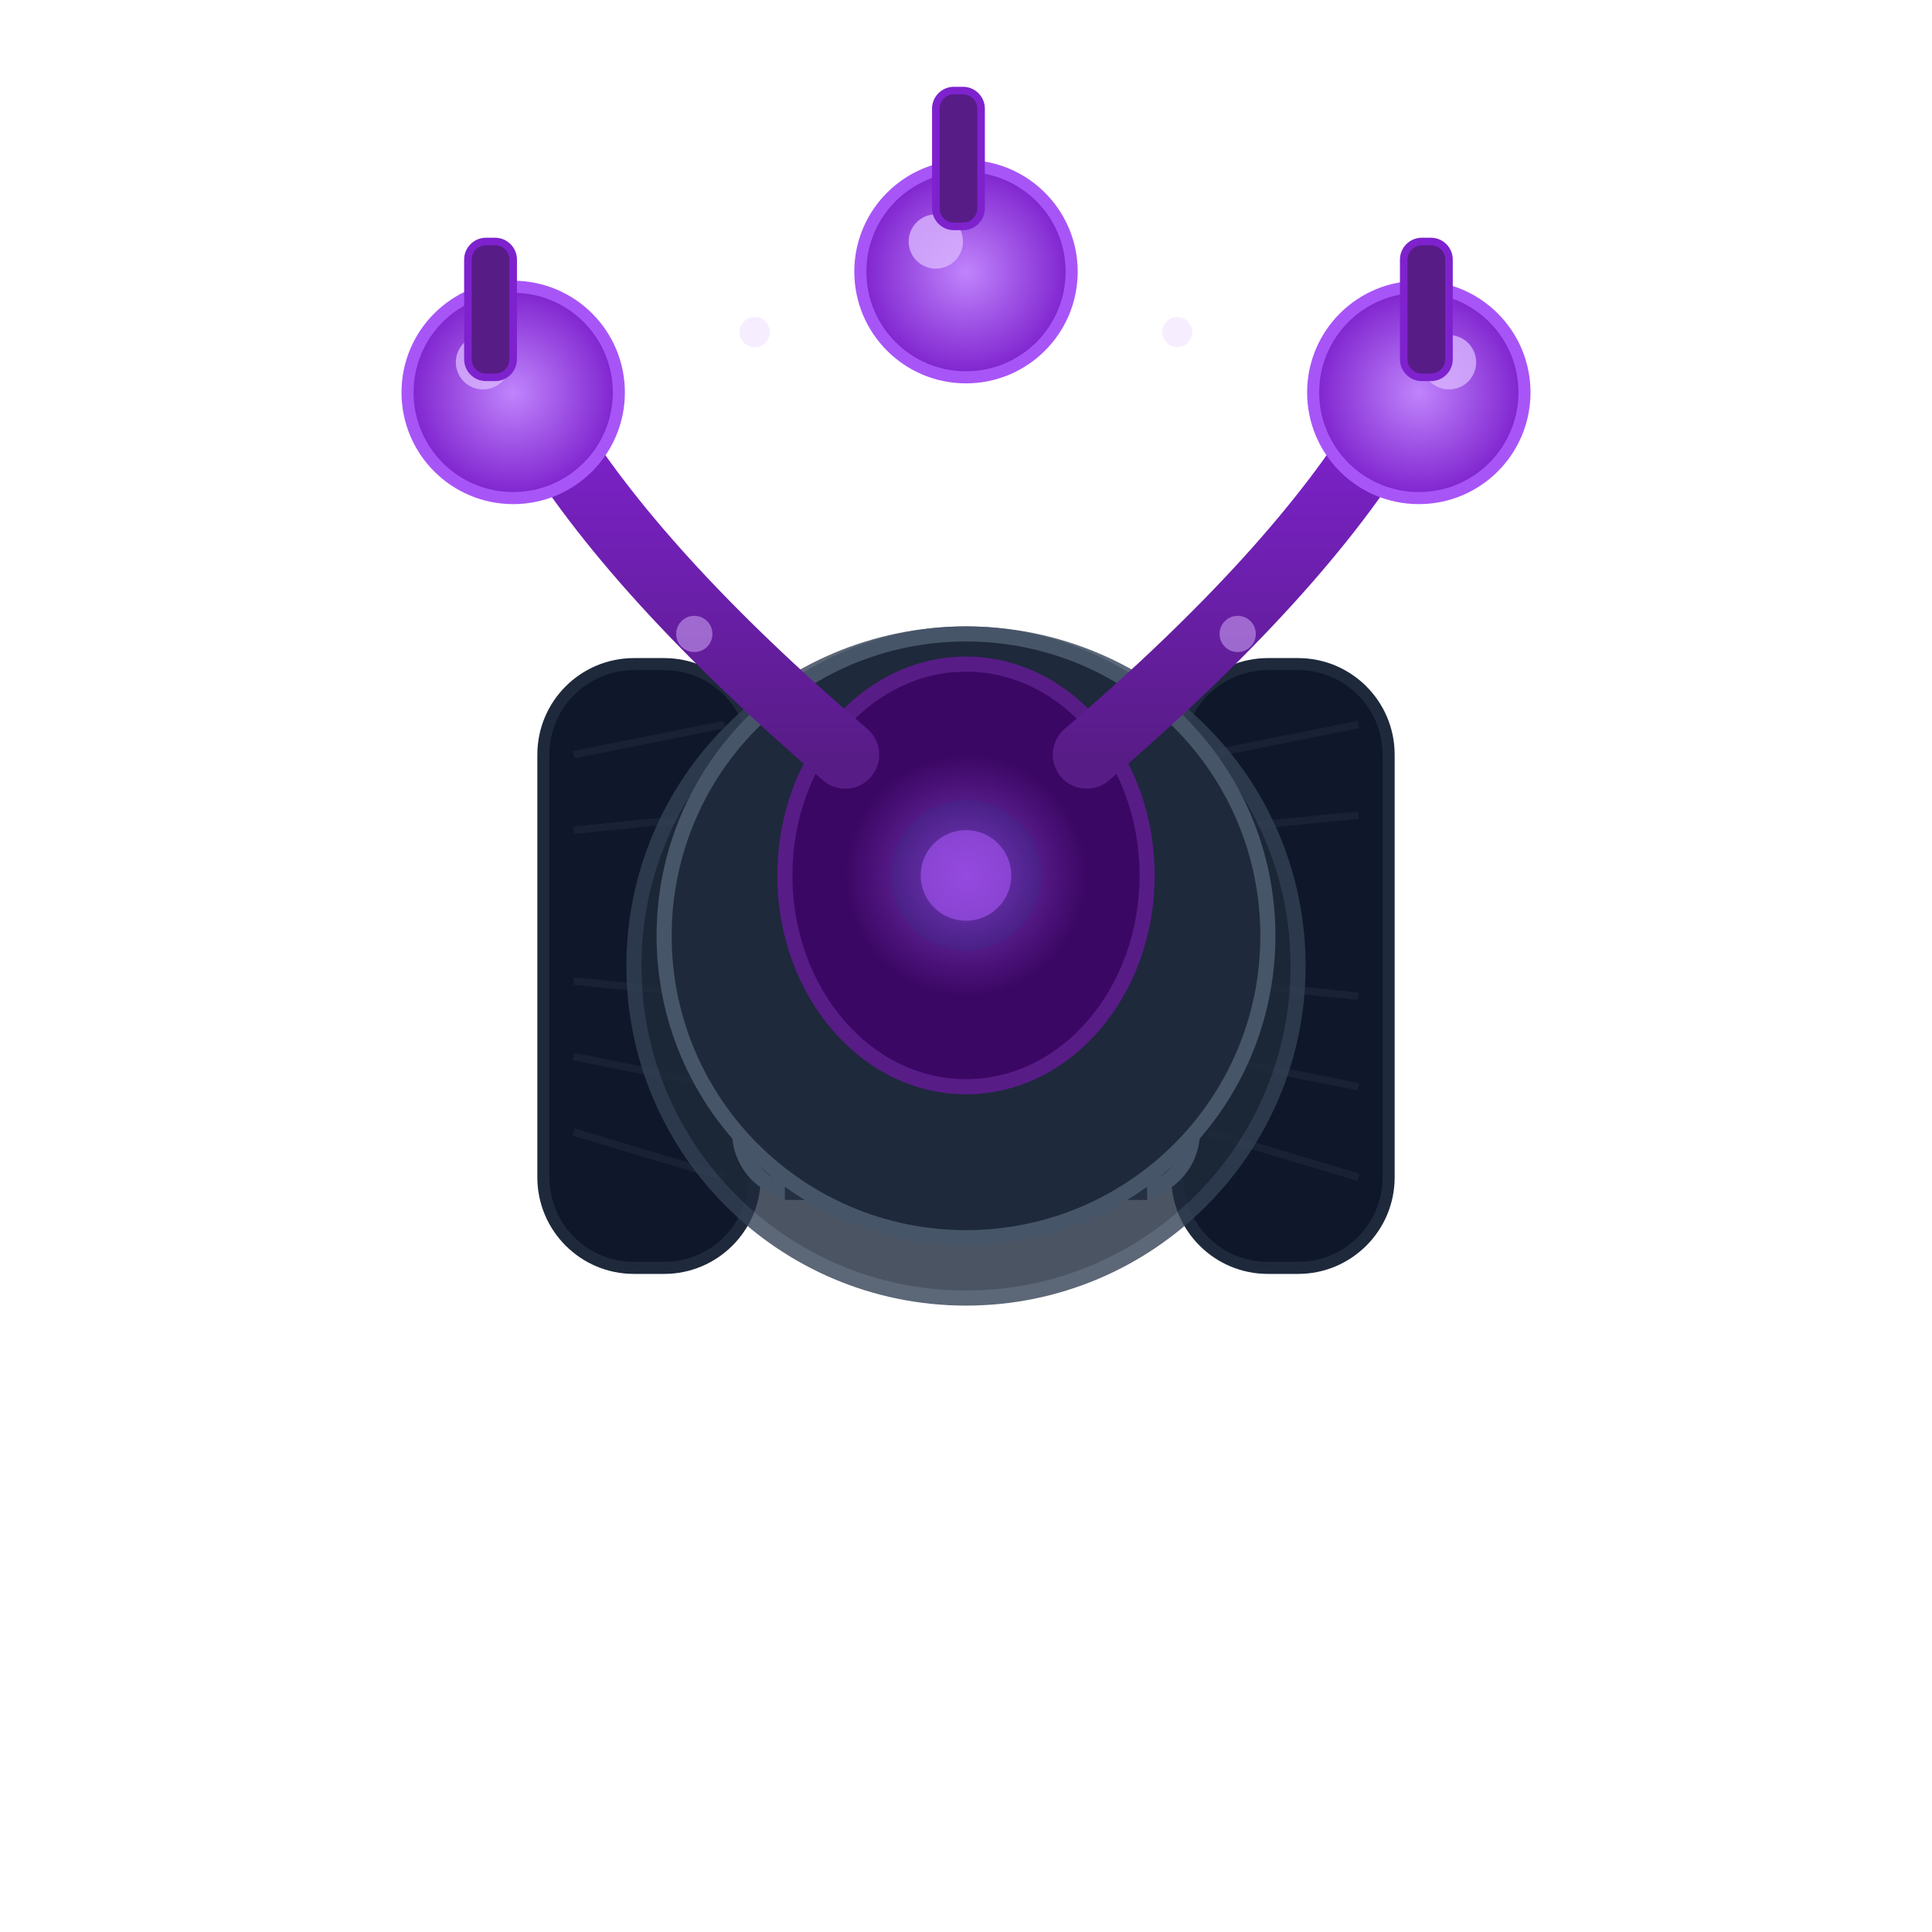
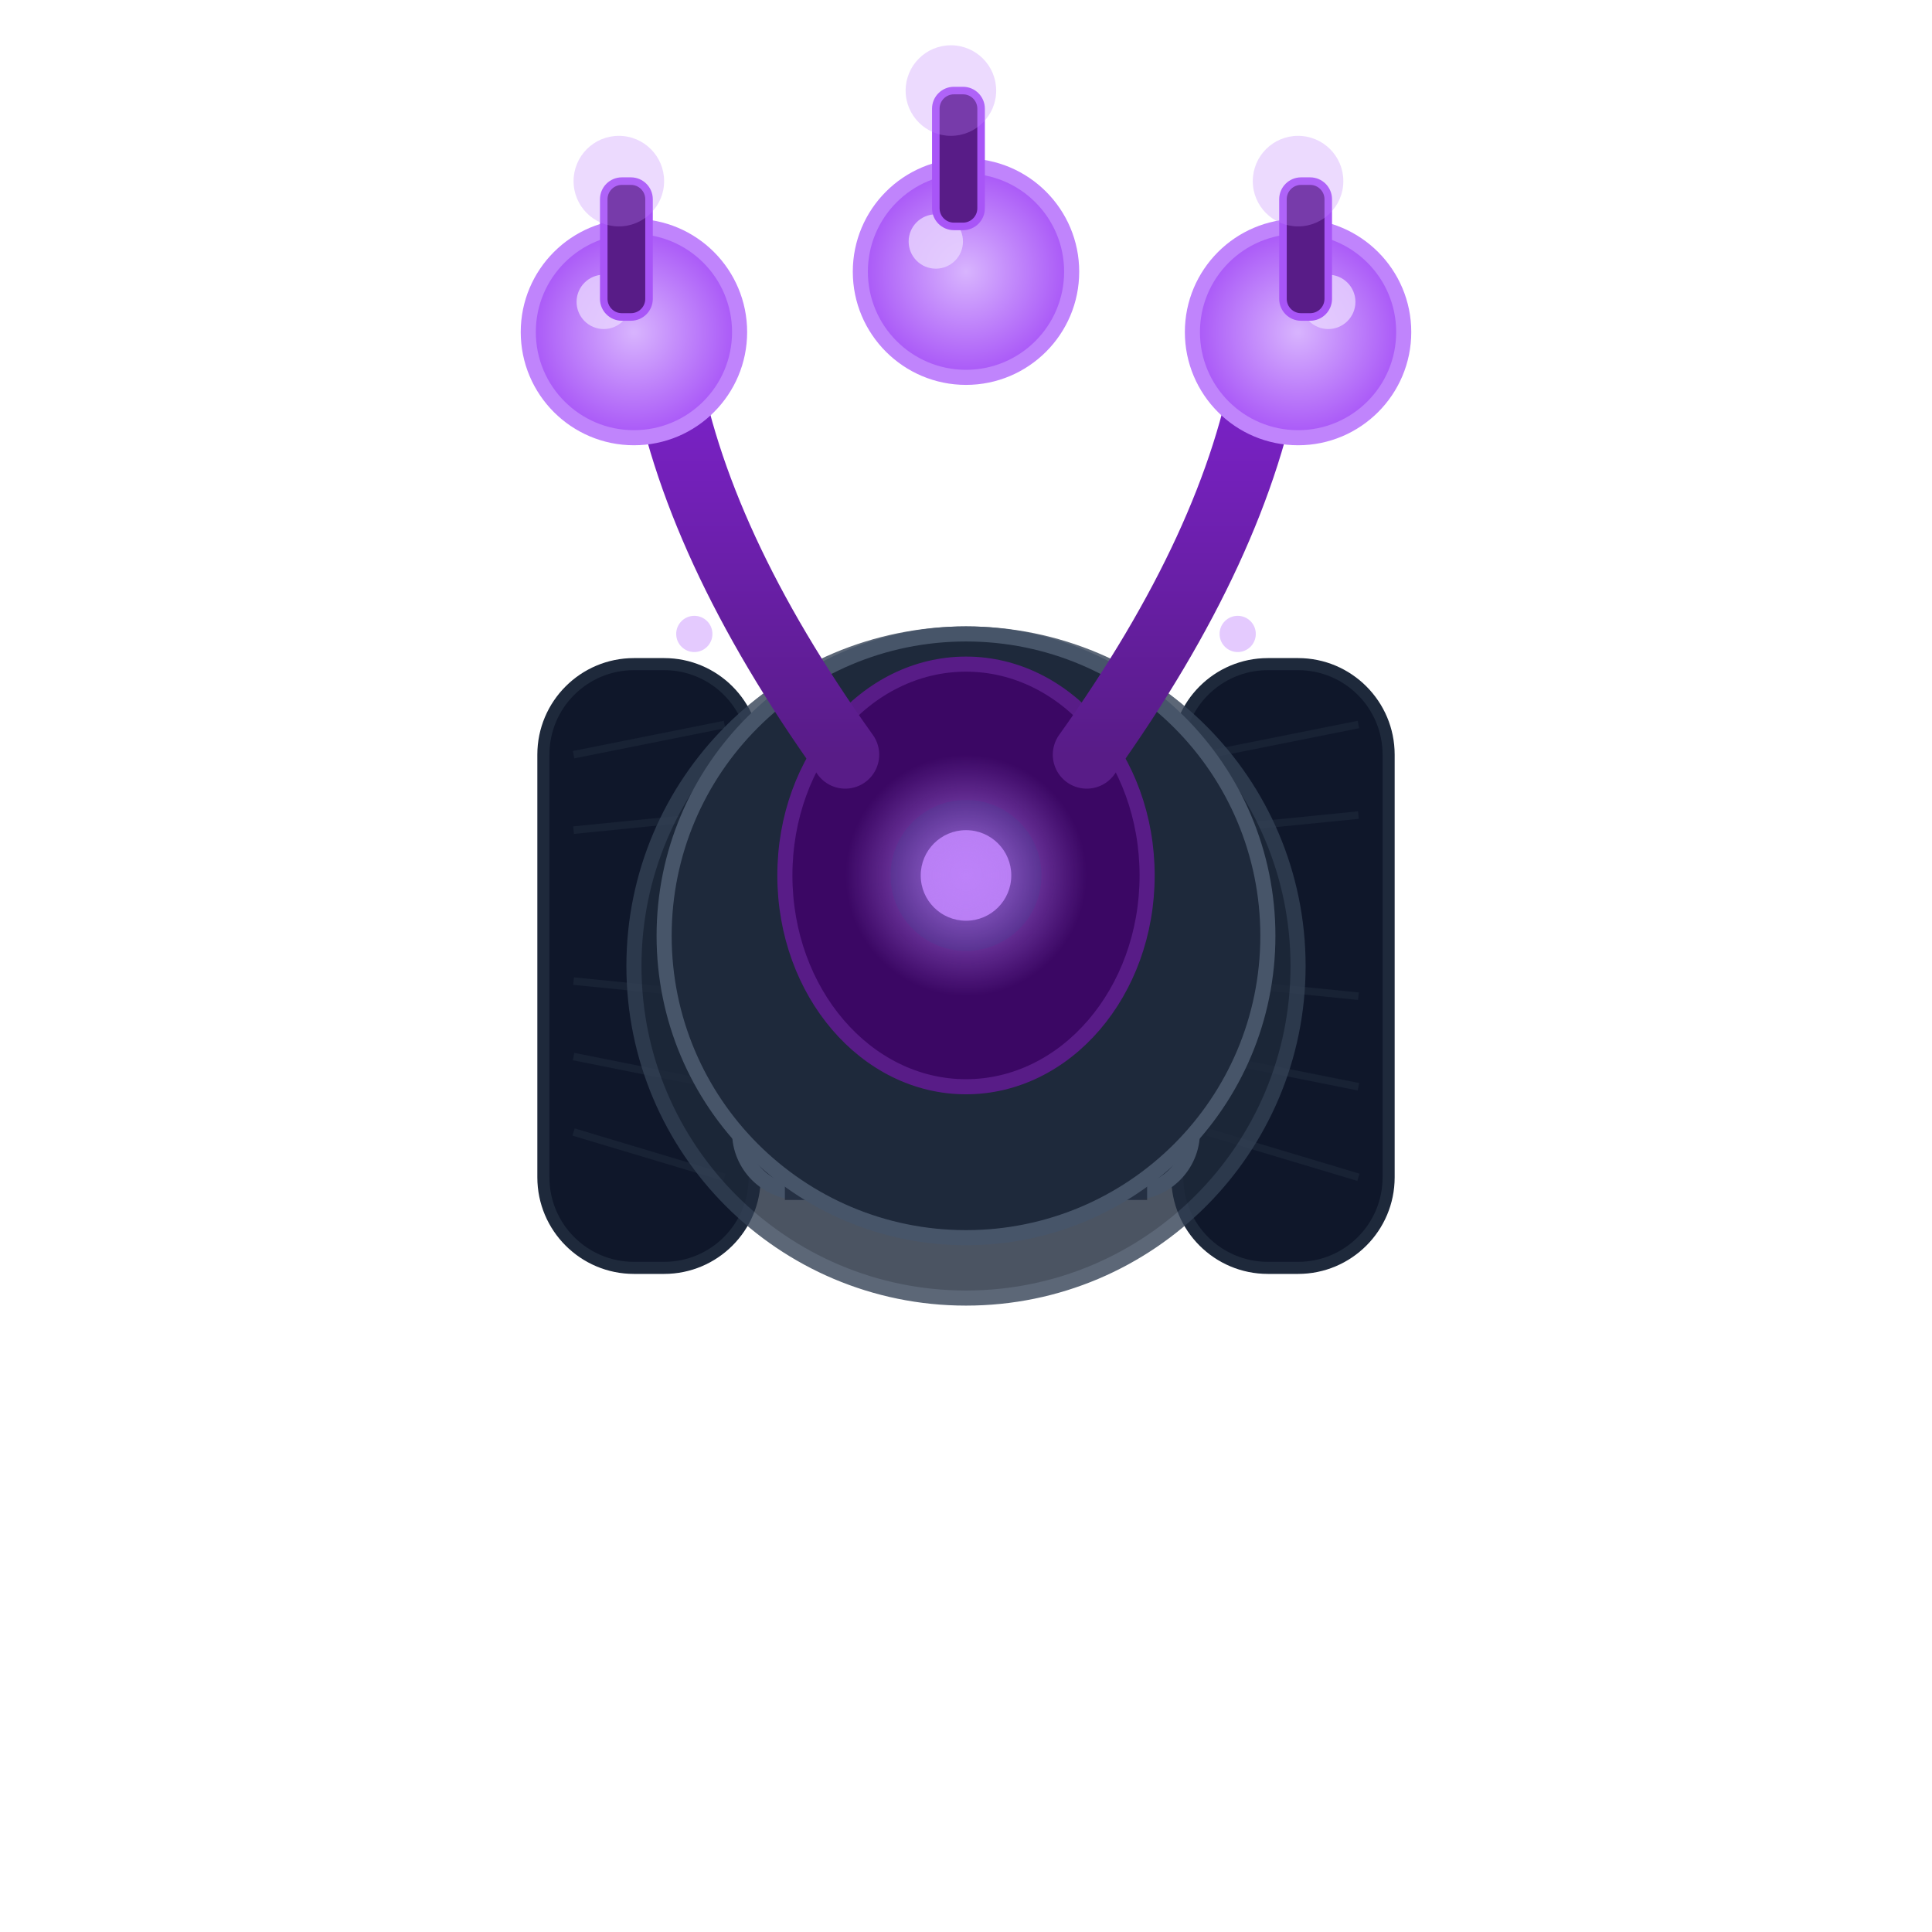
<svg xmlns="http://www.w3.org/2000/svg" viewBox="0 0 128 128">
  <defs>
    <linearGradient id="hyd-hull" x1="0" y1="0" x2="0" y2="1">
      <stop offset="0%" stop-color="#334155" />
      <stop offset="100%" stop-color="#1e293b" />
    </linearGradient>
    <linearGradient id="hyd-neck" x1="0" y1="0" x2="0" y2="1">
      <stop offset="0%" stop-color="#7e22ce" />
      <stop offset="100%" stop-color="#581c87" />
    </linearGradient>
    <radialGradient id="hyd-head" cx="50%" cy="50%" r="50%">
-       <stop offset="0%" stop-color="#c084fc" />
-       <stop offset="100%" stop-color="#7e22ce" />
+       <stop offset="0%" stop-color="#d8b4fe" />
+       <stop offset="100%" stop-color="#a855f7" />
    </radialGradient>
    <radialGradient id="hyd-glow" cx="50%" cy="50%" r="50%">
-       <stop offset="0%" stop-color="#a855f7" stop-opacity="0.6" />
-       <stop offset="100%" stop-color="#a855f7" stop-opacity="0" />
+       <stop offset="0%" stop-color="#c084fc" stop-opacity="0.8" />
+       <stop offset="100%" stop-color="#c084fc" stop-opacity="0" />
    </radialGradient>
  </defs>
  <rect x="36" y="44" width="14" height="40" rx="6" fill="#0f172a" stroke="#1e293b" stroke-width="0.8" />
  <line x1="38" y1="50" x2="48" y2="48" stroke="#1e293b" stroke-width="0.5" opacity="0.6" />
  <line x1="38" y1="55" x2="48" y2="54" stroke="#1e293b" stroke-width="0.5" opacity="0.6" />
  <line x1="38" y1="65" x2="48" y2="66" stroke="#1e293b" stroke-width="0.5" opacity="0.6" />
  <line x1="38" y1="70" x2="48" y2="72" stroke="#1e293b" stroke-width="0.5" opacity="0.6" />
  <line x1="38" y1="75" x2="48" y2="78" stroke="#1e293b" stroke-width="0.5" opacity="0.6" />
  <rect x="78" y="44" width="14" height="40" rx="6" fill="#0f172a" stroke="#1e293b" stroke-width="0.8" />
  <line x1="80" y1="50" x2="90" y2="48" stroke="#1e293b" stroke-width="0.5" opacity="0.6" />
  <line x1="80" y1="55" x2="90" y2="54" stroke="#1e293b" stroke-width="0.5" opacity="0.6" />
  <line x1="80" y1="65" x2="90" y2="66" stroke="#1e293b" stroke-width="0.5" opacity="0.6" />
  <line x1="80" y1="70" x2="90" y2="72" stroke="#1e293b" stroke-width="0.5" opacity="0.6" />
  <line x1="80" y1="75" x2="90" y2="78" stroke="#1e293b" stroke-width="0.5" opacity="0.6" />
  <circle cx="64" cy="64" r="22" fill="#1e293b" stroke="#334155" stroke-width="1" opacity="0.8" />
  <circle cx="64" cy="64" r="18" fill="none" stroke="#475569" stroke-width="0.5" opacity="0.4" />
  <rect x="49" y="49" width="30" height="30" rx="4" fill="url(#hyd-hull)" stroke="#475569" stroke-width="1" />
  <polygon points="57,49 64,43 71,49" fill="#475569" stroke="#64748b" stroke-width="0.5" />
  <line x1="52" y1="73" x2="76" y2="73" stroke="#0f172a" stroke-width="1" opacity="0.6" />
  <line x1="52" y1="76" x2="76" y2="76" stroke="#0f172a" stroke-width="1" opacity="0.6" />
  <line x1="52" y1="79" x2="76" y2="79" stroke="#0f172a" stroke-width="1" opacity="0.6" />
  <circle cx="64" cy="62" r="20" fill="#1e293b" stroke="#475569" stroke-width="1" />
  <ellipse cx="64" cy="58" rx="12" ry="14" fill="#3b0764" stroke="#581c87" stroke-width="1" />
-   <path d="M56,50 Q42,38 36,28" stroke="url(#hyd-neck)" stroke-width="4.5" fill="none" stroke-linecap="round" />
-   <circle cx="34" cy="26" r="7" fill="url(#hyd-head)" stroke="#a855f7" stroke-width="0.8" />
-   <circle cx="32" cy="24" r="1.8" fill="#d8b4fe" opacity="0.8" />
-   <rect x="31" y="16" width="3" height="9" rx="1.2" fill="#581c87" stroke="#7e22ce" stroke-width="0.5" />
+   <path d="M56,50 Q46,36 44,24" stroke="url(#hyd-neck)" stroke-width="4.5" fill="none" stroke-linecap="round" />
+   <circle cx="42" cy="22" r="7" fill="url(#hyd-head)" stroke="#c084fc" stroke-width="1" />
+   <circle cx="40" cy="20" r="1.8" fill="#e9d5ff" opacity="0.8" />
+   <rect x="40" y="12" width="3" height="9" rx="1.2" fill="#581c87" stroke="#a855f7" stroke-width="0.5" />
+   <circle cx="41" cy="12" r="3" fill="#c084fc" opacity="0.3" />
  <path d="M64,46 Q64,34 64,22" stroke="url(#hyd-neck)" stroke-width="4.5" fill="none" stroke-linecap="round" />
-   <circle cx="64" cy="18" r="7" fill="url(#hyd-head)" stroke="#a855f7" stroke-width="0.8" />
-   <circle cx="62" cy="16" r="1.8" fill="#d8b4fe" opacity="0.8" />
-   <rect x="62" y="6" width="3" height="9" rx="1.2" fill="#581c87" stroke="#7e22ce" stroke-width="0.5" />
-   <path d="M72,50 Q86,38 92,28" stroke="url(#hyd-neck)" stroke-width="4.5" fill="none" stroke-linecap="round" />
-   <circle cx="94" cy="26" r="7" fill="url(#hyd-head)" stroke="#a855f7" stroke-width="0.8" />
-   <circle cx="96" cy="24" r="1.8" fill="#d8b4fe" opacity="0.8" />
-   <rect x="93" y="16" width="3" height="9" rx="1.2" fill="#581c87" stroke="#7e22ce" stroke-width="0.5" />
-   <circle cx="46" cy="42" r="1.2" fill="#d8b4fe" opacity="0.5" />
-   <circle cx="82" cy="42" r="1.2" fill="#d8b4fe" opacity="0.5" />
-   <circle cx="50" cy="22" r="1" fill="#e9d5ff" opacity="0.4" />
-   <circle cx="78" cy="22" r="1" fill="#e9d5ff" opacity="0.4" />
+   <circle cx="64" cy="18" r="7" fill="url(#hyd-head)" stroke="#c084fc" stroke-width="1" />
+   <circle cx="62" cy="16" r="1.8" fill="#e9d5ff" opacity="0.8" />
+   <rect x="62" y="6" width="3" height="9" rx="1.2" fill="#581c87" stroke="#a855f7" stroke-width="0.5" />
+   <circle cx="63" cy="6" r="3" fill="#c084fc" opacity="0.3" />
+   <path d="M72,50 Q82,36 84,24" stroke="url(#hyd-neck)" stroke-width="4.5" fill="none" stroke-linecap="round" />
+   <circle cx="86" cy="22" r="7" fill="url(#hyd-head)" stroke="#c084fc" stroke-width="1" />
+   <circle cx="88" cy="20" r="1.8" fill="#e9d5ff" opacity="0.8" />
+   <rect x="85" y="12" width="3" height="9" rx="1.2" fill="#581c87" stroke="#a855f7" stroke-width="0.5" />
+   <circle cx="86" cy="12" r="3" fill="#c084fc" opacity="0.3" />
+   <circle cx="46" cy="42" r="1.2" fill="#d8b4fe" opacity="0.7" />
+   <circle cx="82" cy="42" r="1.2" fill="#d8b4fe" opacity="0.7" />
  <circle cx="64" cy="58" r="5" fill="#2e1065" />
-   <circle cx="64" cy="58" r="3" fill="#a855f7" opacity="0.6" />
+   <circle cx="64" cy="58" r="3" fill="#c084fc" opacity="0.9" />
  <circle cx="64" cy="58" r="8" fill="url(#hyd-glow)" />
</svg>
